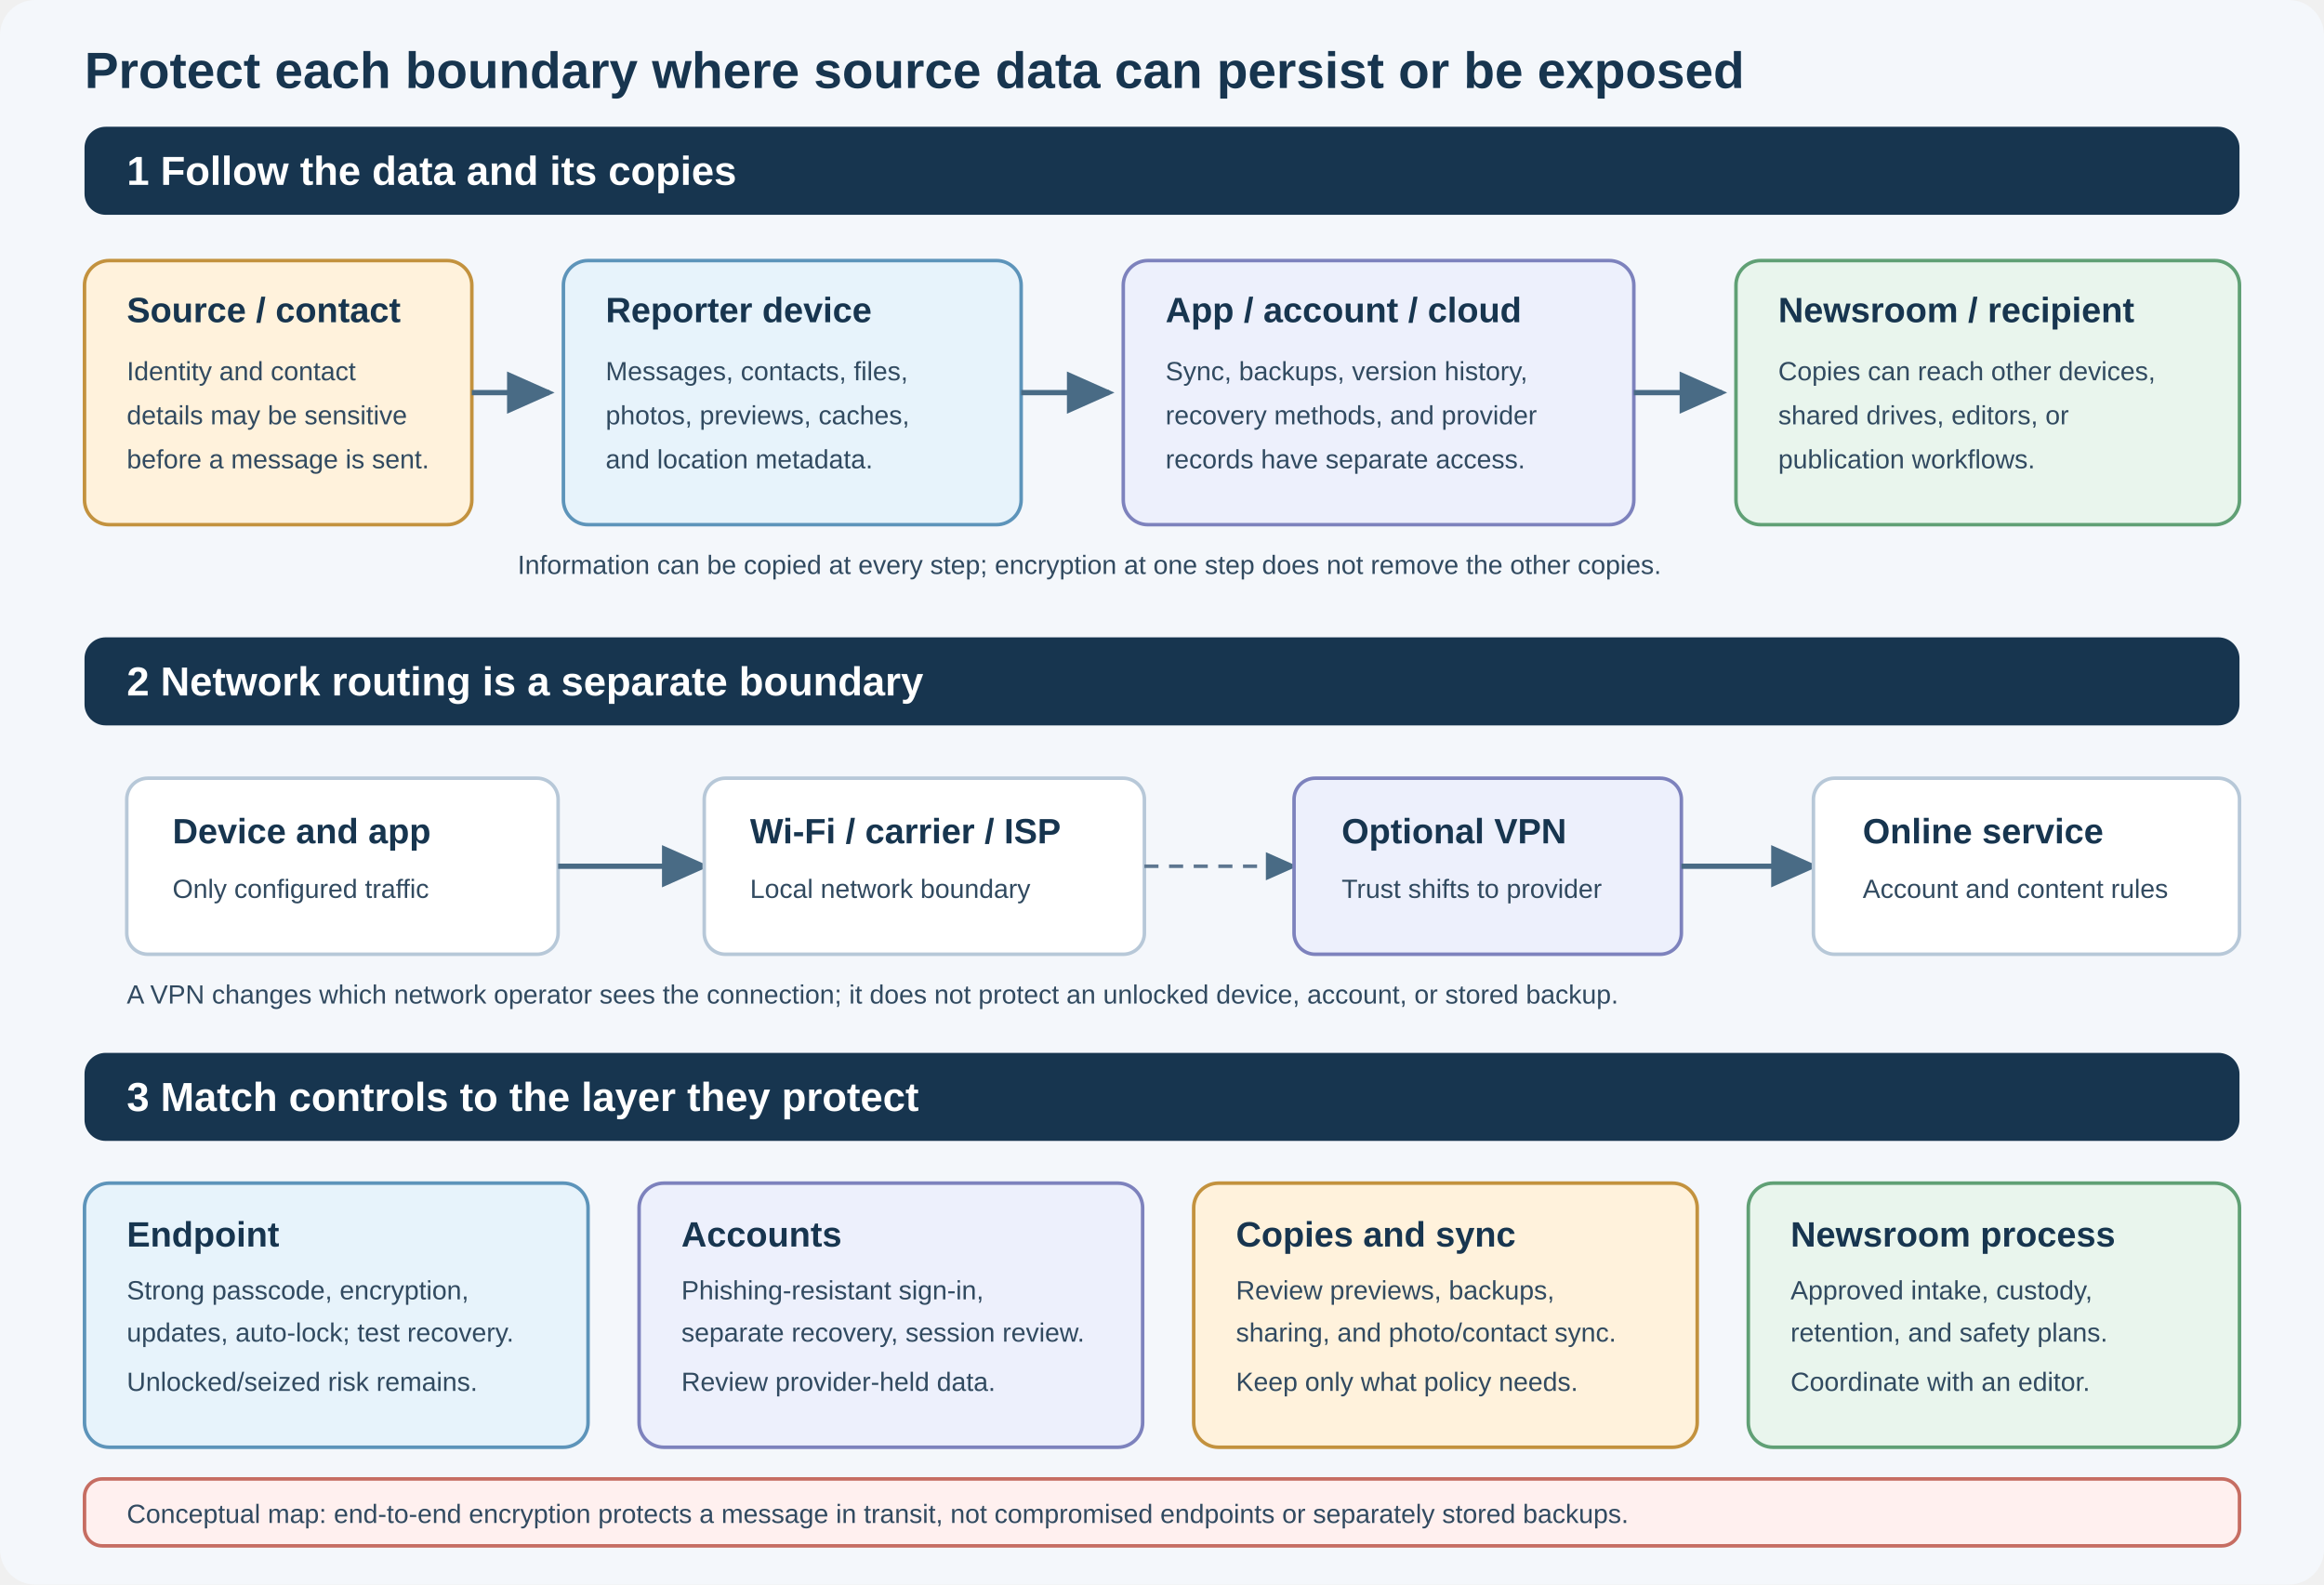
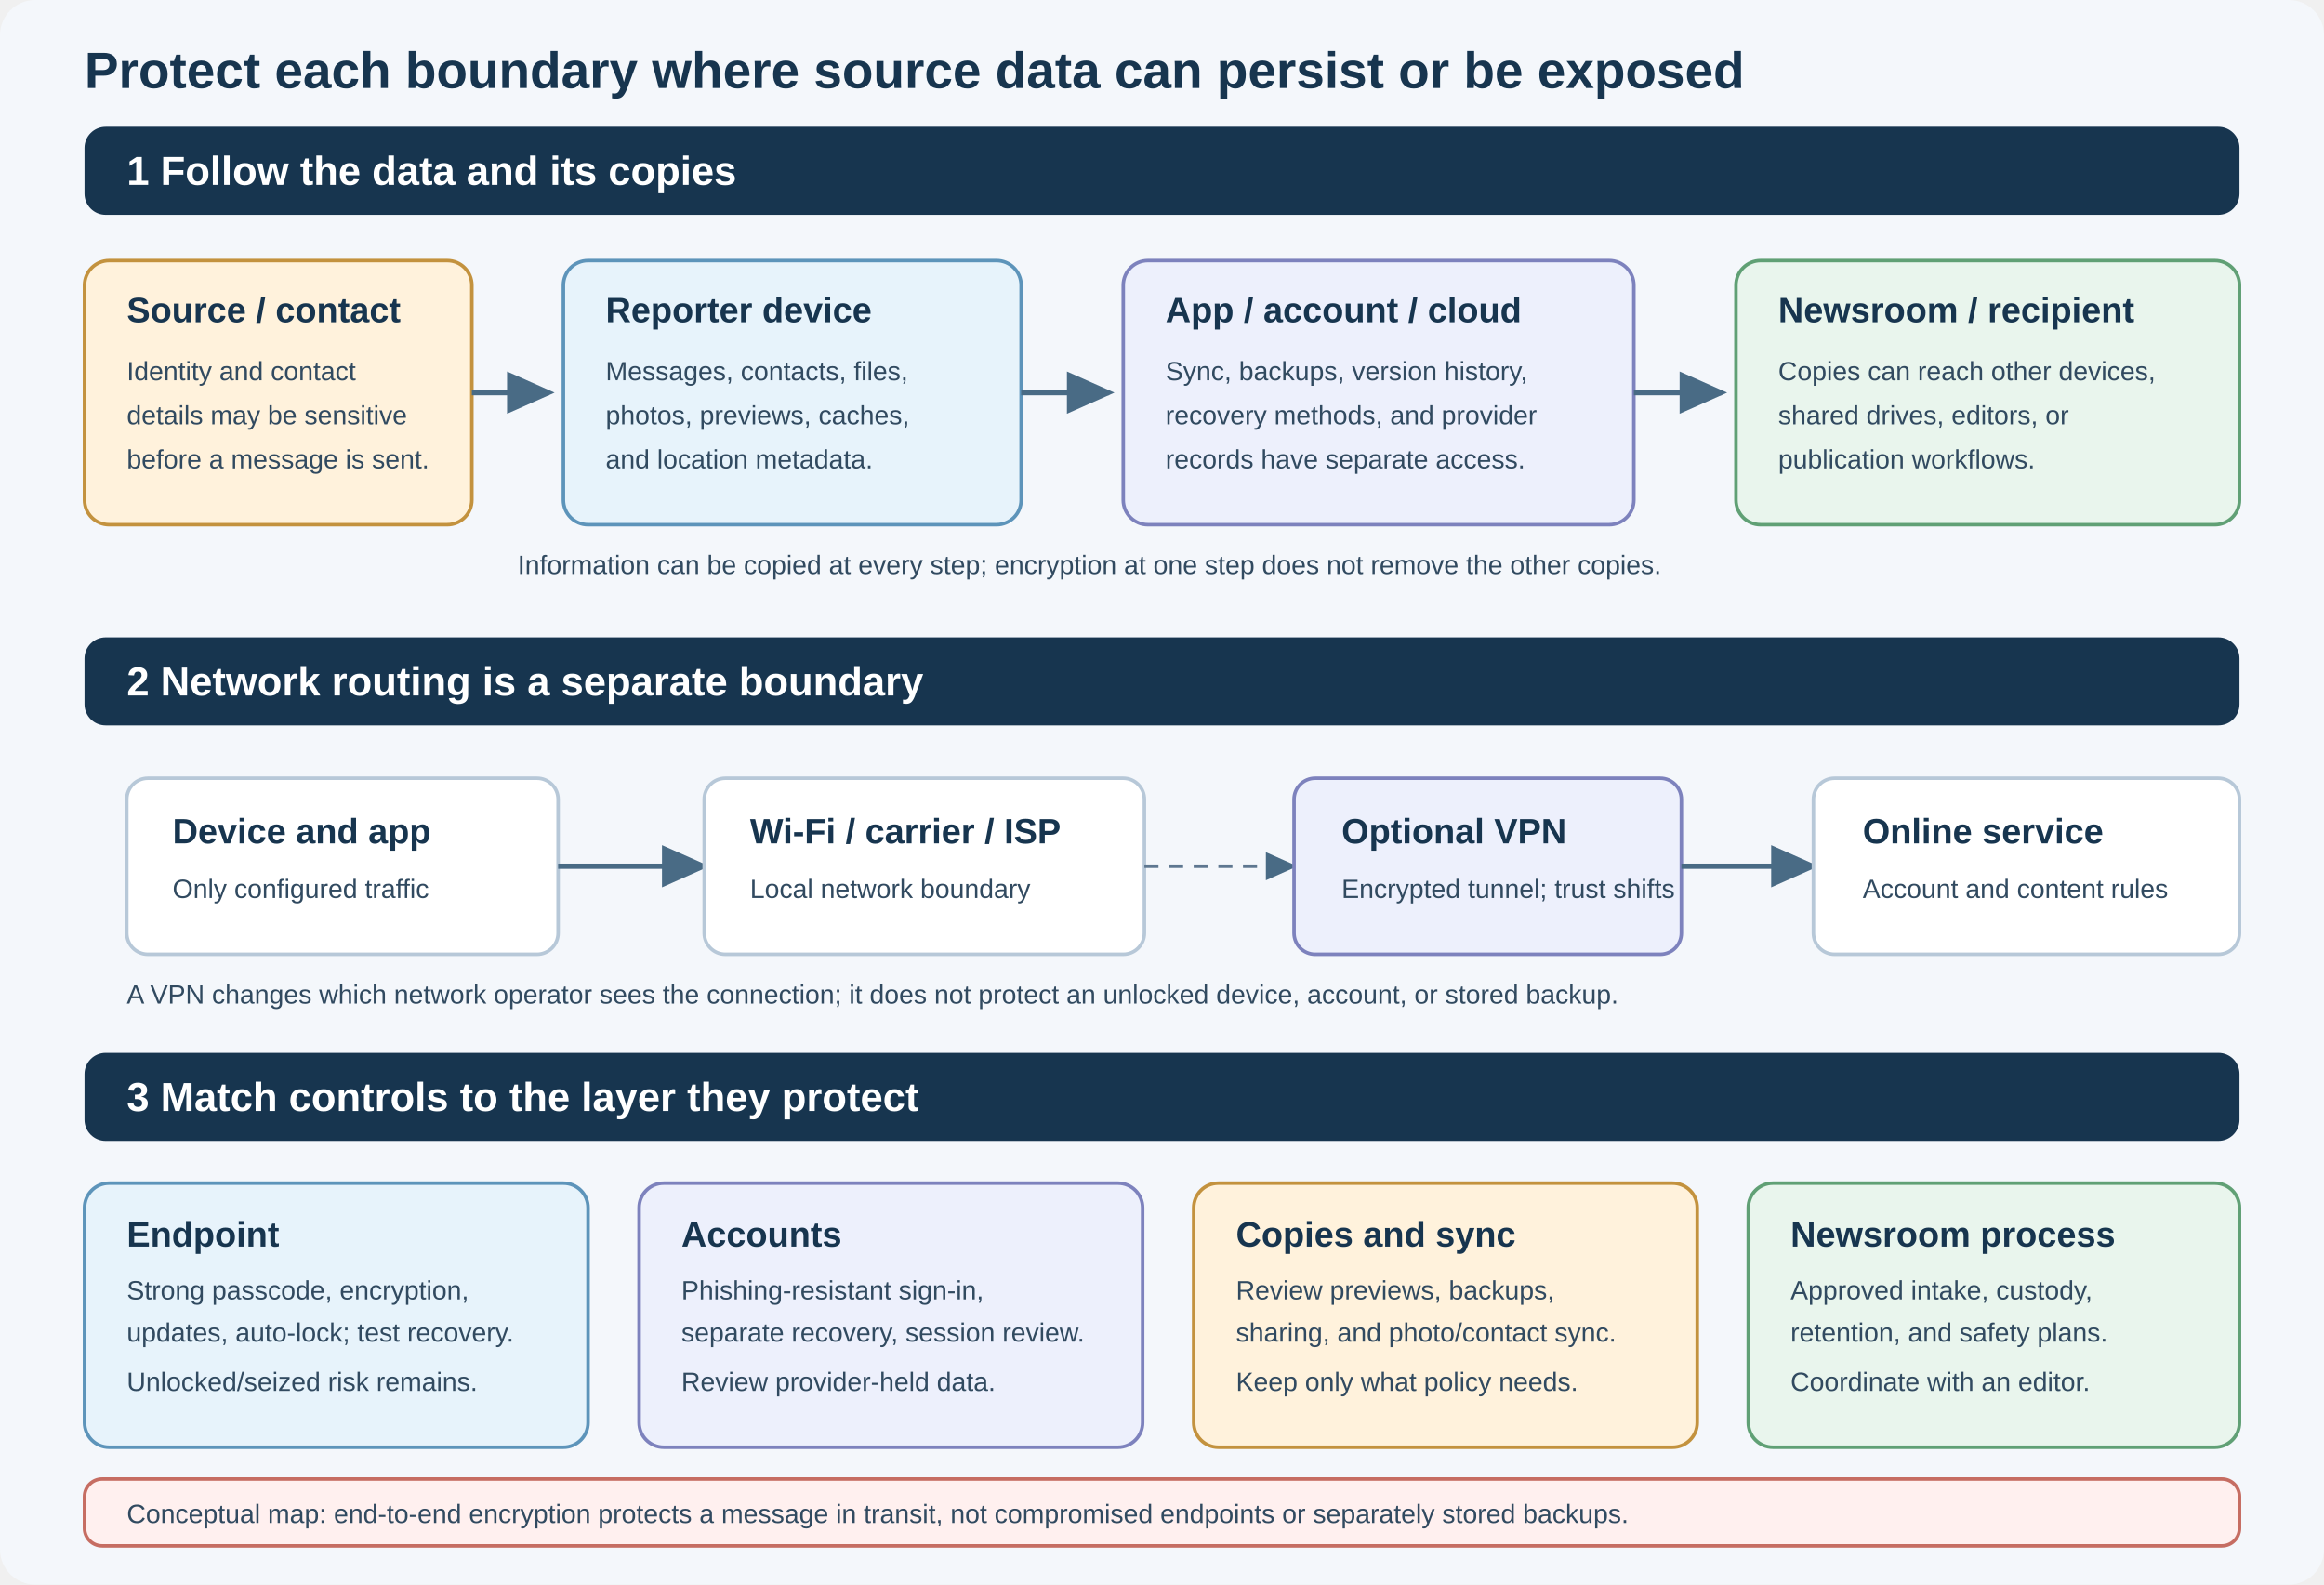
<svg xmlns="http://www.w3.org/2000/svg" viewBox="0 0 1320 900" role="img" aria-labelledby="title desc">
  <defs>
    <style>.bg{fill:#f4f7fb}.band{fill:#17354f}.box{fill:#fff;stroke:#b7c8d8;stroke-width:2}.device{fill:#e7f3fb;stroke:#5d94ba;stroke-width:2}.account{fill:#edf0fc;stroke:#7d82bd;stroke-width:2}.source{fill:#fff2dc;stroke:#c3923e;stroke-width:2}.recipient{fill:#e9f5ed;stroke:#60a075;stroke-width:2}.warning{fill:#fff0ef;stroke:#c66d62;stroke-width:2}.t{font:700 20px system-ui,Segoe UI,Arial,sans-serif;fill:#17354f}.b{font:15px system-ui,Segoe UI,Arial,sans-serif;fill:#314a60}.h{font:700 23px system-ui,Segoe UI,Arial,sans-serif;fill:white}.title{font:700 29px system-ui,Segoe UI,Arial,sans-serif;fill:#17354f}.arrow{stroke:#496b85;stroke-width:3;fill:none;marker-end:url(#a)}.dash{stroke:#5e7790;stroke-width:2;fill:none;stroke-dasharray:8 6;marker-end:url(#a)}</style>
    <marker id="a" markerWidth="10" markerHeight="8" refX="8" refY="4" orient="auto">
      <path d="M0 0L9 4L0 8" fill="#496b85" />
    </marker>
  </defs>
  <rect class="bg" width="1320" height="900" rx="20" />
  <text class="title" x="48" y="50">Protect each boundary where source data can persist or be exposed</text>
  <rect class="band" x="48" y="72" width="1224" height="50" rx="12" />
  <text class="h" x="72" y="105">1  Follow the data and its copies</text>
  <rect class="source" x="48" y="148" width="220" height="150" rx="14" />
  <text class="t" x="72" y="183">Source / contact</text>
  <text class="b" x="72" y="216">Identity and contact</text>
  <text class="b" x="72" y="241">details may be sensitive</text>
  <text class="b" x="72" y="266">before a message is sent.</text>
  <rect class="device" x="320" y="148" width="260" height="150" rx="14" />
  <text class="t" x="344" y="183">Reporter device</text>
  <text class="b" x="344" y="216">Messages, contacts, files,</text>
  <text class="b" x="344" y="241">photos, previews, caches,</text>
  <text class="b" x="344" y="266">and location metadata.</text>
  <rect class="account" x="638" y="148" width="290" height="150" rx="14" />
  <text class="t" x="662" y="183">App / account / cloud</text>
  <text class="b" x="662" y="216">Sync, backups, version history,</text>
  <text class="b" x="662" y="241">recovery methods, and provider</text>
  <text class="b" x="662" y="266">records have separate access.</text>
  <rect class="recipient" x="986" y="148" width="286" height="150" rx="14" />
  <text class="t" x="1010" y="183">Newsroom / recipient</text>
  <text class="b" x="1010" y="216">Copies can reach other devices,</text>
  <text class="b" x="1010" y="241">shared drives, editors, or</text>
  <text class="b" x="1010" y="266">publication workflows.</text>
  <path class="arrow" d="M268 223H312" />
  <path class="arrow" d="M580 223H630" />
  <path class="arrow" d="M928 223H978" />
  <text class="b" x="294" y="326">Information can be copied at every step; encryption at one step does not remove the other copies.</text>
  <rect class="band" x="48" y="362" width="1224" height="50" rx="12" />
  <text class="h" x="72" y="395">2  Network routing is a separate boundary</text>
  <rect class="box" x="72" y="442" width="245" height="100" rx="12" />
  <text class="t" x="98" y="479">Device and app</text>
  <text class="b" x="98" y="510">Only configured traffic</text>
  <path class="arrow" d="M317 492H400" />
  <rect class="box" x="400" y="442" width="250" height="100" rx="12" />
  <text class="t" x="426" y="479">Wi-Fi / carrier / ISP</text>
  <text class="b" x="426" y="510">Local network boundary</text>
  <path class="dash" d="M650 492H735" />
  <rect class="account" x="735" y="442" width="220" height="100" rx="12" />
  <text class="t" x="762" y="479">Optional VPN</text>
-   <text class="b" x="762" y="510">Trust shifts to provider</text>
+   <text class="b" x="762" y="510">Encrypted tunnel; trust shifts</text>
  <path class="arrow" d="M955 492H1030" />
  <rect class="box" x="1030" y="442" width="242" height="100" rx="12" />
  <text class="t" x="1058" y="479">Online service</text>
  <text class="b" x="1058" y="510">Account and content rules</text>
  <text class="b" x="72" y="570">A VPN changes which network operator sees the connection; it does not protect an unlocked device, account, or stored backup.</text>
  <rect class="band" x="48" y="598" width="1224" height="50" rx="12" />
  <text class="h" x="72" y="631">3  Match controls to the layer they protect</text>
  <rect class="device" x="48" y="672" width="286" height="150" rx="14" />
  <text class="t" x="72" y="708">Endpoint</text>
  <text class="b" x="72" y="738">Strong passcode, encryption,</text>
  <text class="b" x="72" y="762">updates, auto-lock; test recovery.</text>
  <text class="b" x="72" y="790">Unlocked/seized risk remains.</text>
  <rect class="account" x="363" y="672" width="286" height="150" rx="14" />
  <text class="t" x="387" y="708">Accounts</text>
  <text class="b" x="387" y="738">Phishing-resistant sign-in,</text>
  <text class="b" x="387" y="762">separate recovery, session review.</text>
  <text class="b" x="387" y="790">Review provider-held data.</text>
  <rect class="source" x="678" y="672" width="286" height="150" rx="14" />
  <text class="t" x="702" y="708">Copies and sync</text>
  <text class="b" x="702" y="738">Review previews, backups,</text>
  <text class="b" x="702" y="762">sharing, and photo/contact sync.</text>
  <text class="b" x="702" y="790">Keep only what policy needs.</text>
  <rect class="recipient" x="993" y="672" width="279" height="150" rx="14" />
  <text class="t" x="1017" y="708">Newsroom process</text>
  <text class="b" x="1017" y="738">Approved intake, custody,</text>
  <text class="b" x="1017" y="762">retention, and safety plans.</text>
  <text class="b" x="1017" y="790">Coordinate with an editor.</text>
  <rect class="warning" x="48" y="840" width="1224" height="38" rx="10" />
  <text class="b" x="72" y="865">Conceptual map: end-to-end encryption protects a message in transit, not compromised endpoints or separately stored backups.</text>
</svg>
